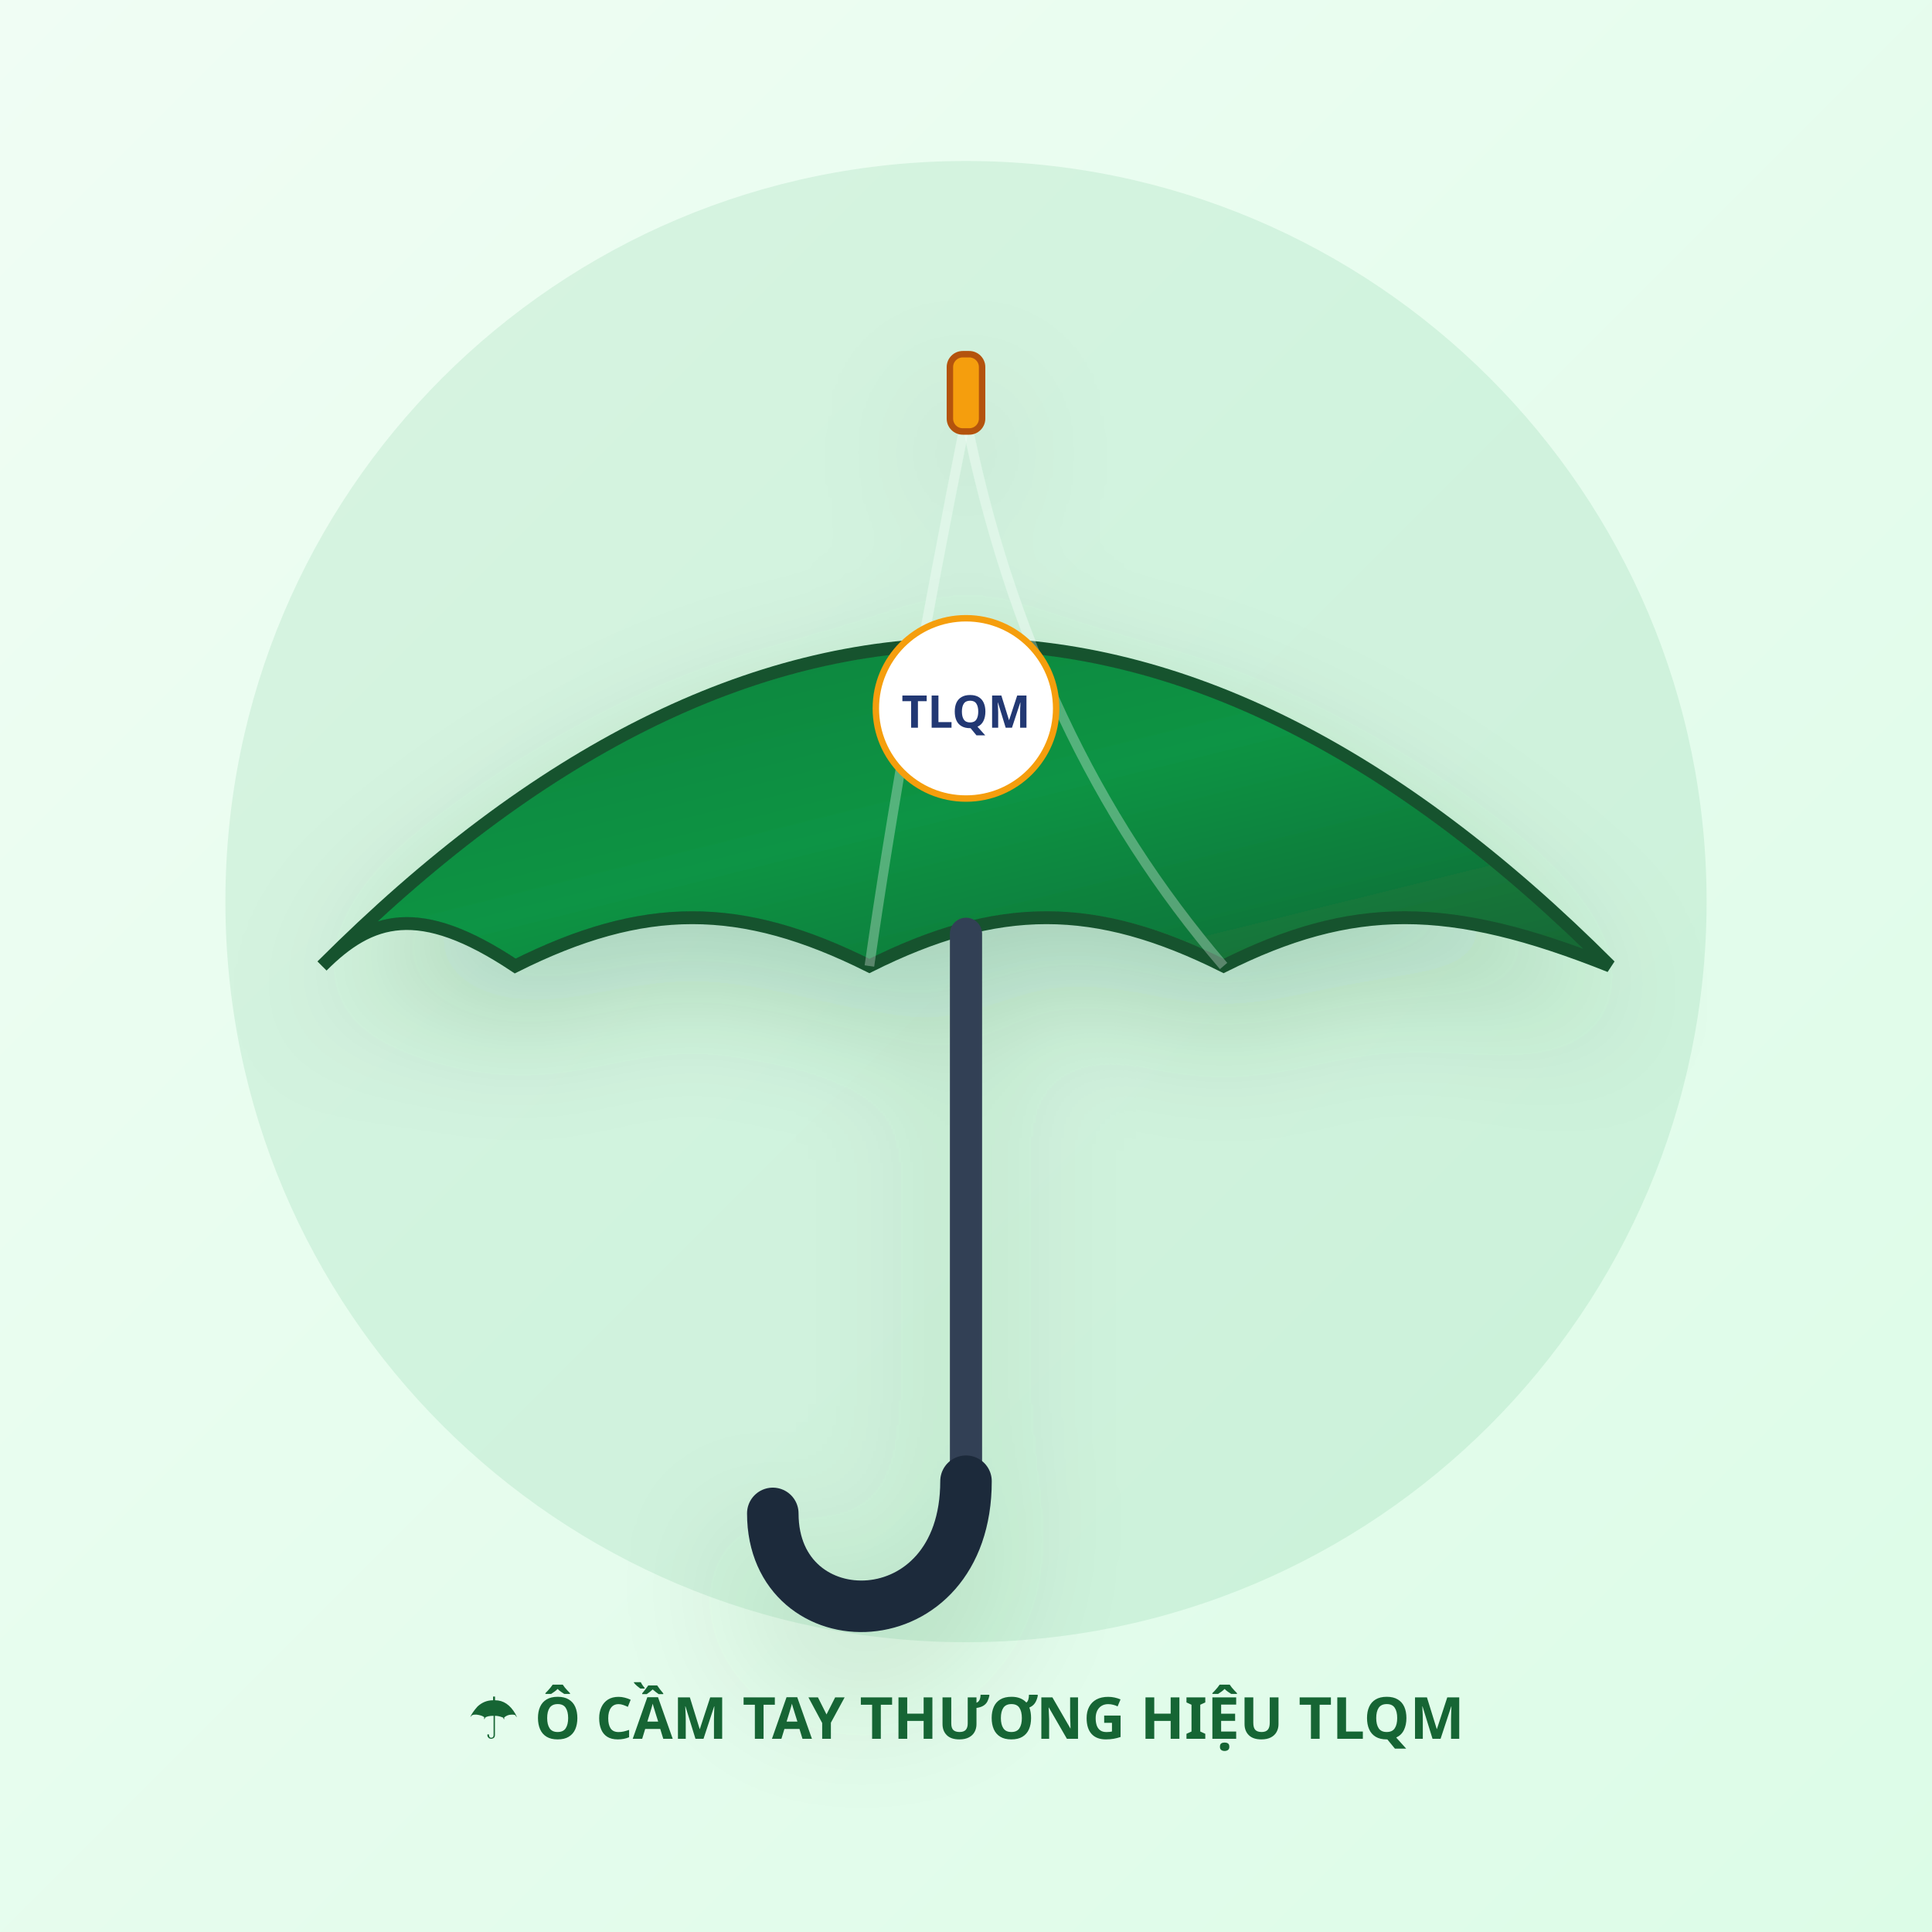
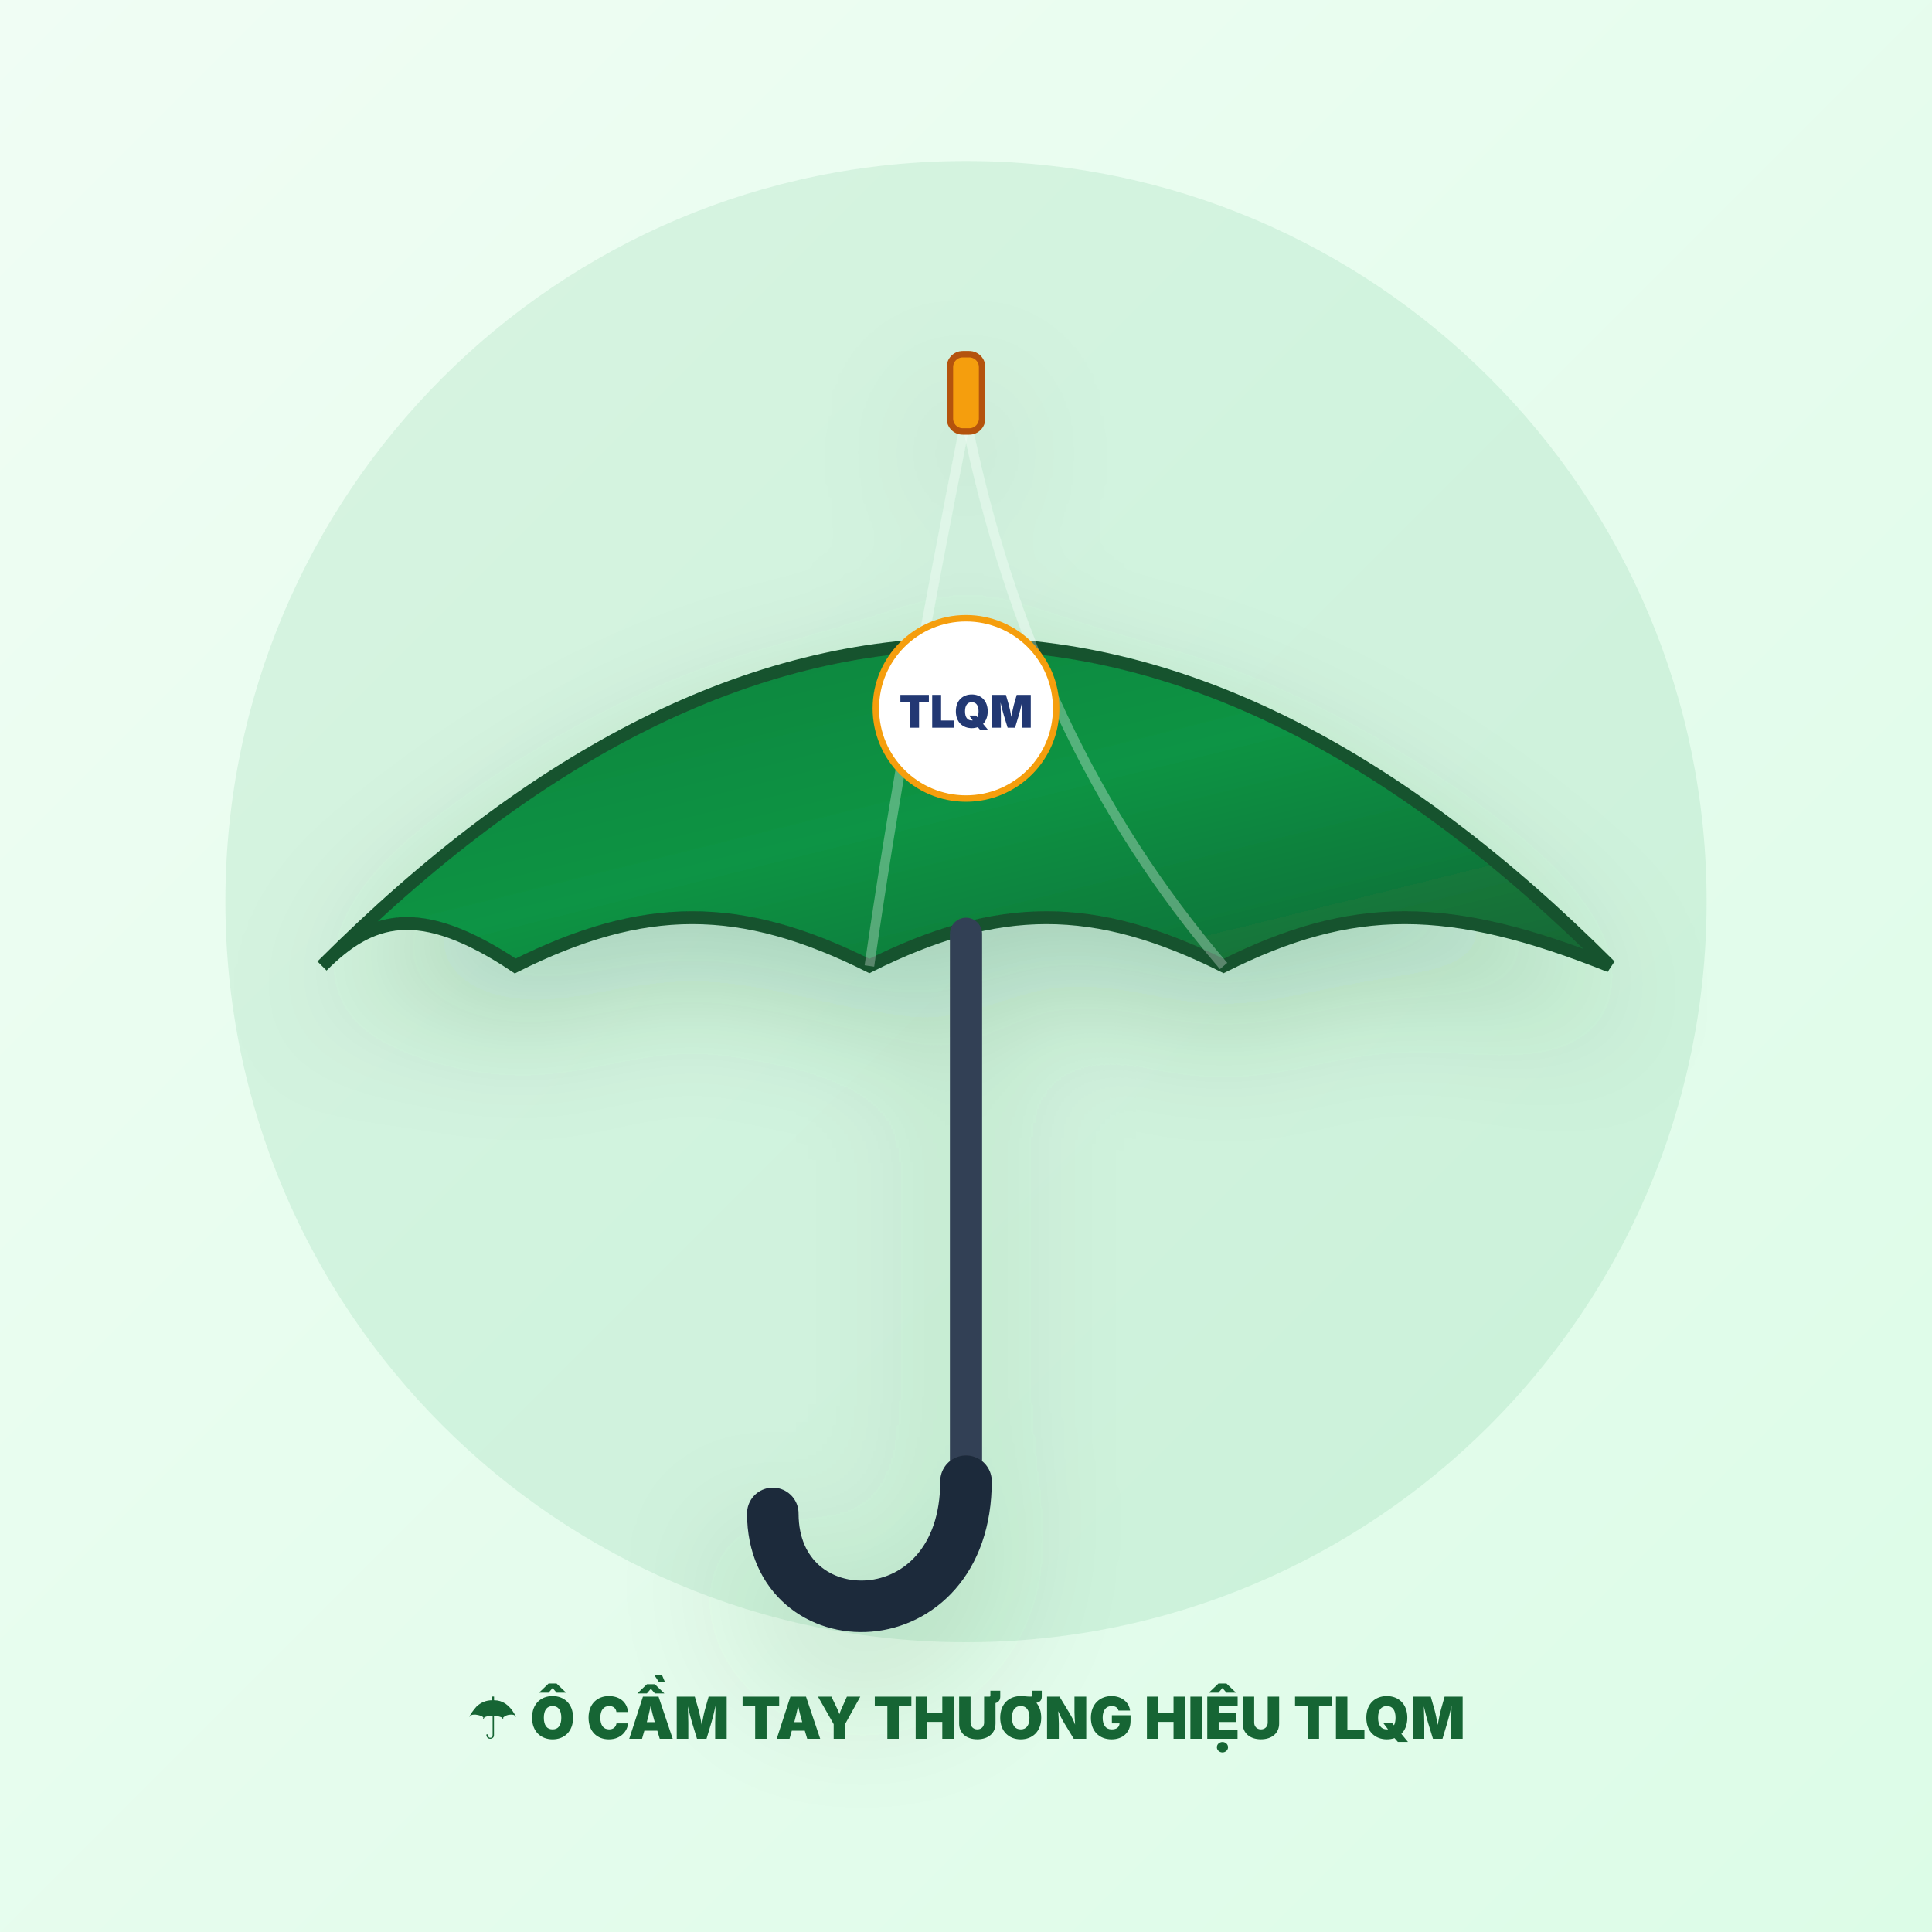
<svg xmlns="http://www.w3.org/2000/svg" viewBox="0 0 600 600" width="100%" height="100%">
  <defs>
    <linearGradient id="bgGrad3" x1="0%" y1="0%" x2="100%" y2="100%">
      <stop offset="0%" stop-color="#f0fdf4" />
      <stop offset="100%" stop-color="#dcfce7" />
    </linearGradient>
    <linearGradient id="umbrellaCanopy" x1="0%" y1="0%" x2="100%" y2="100%">
      <stop offset="0%" stop-color="#15803d" />
      <stop offset="50%" stop-color="#0b9444" />
      <stop offset="100%" stop-color="#166534" />
    </linearGradient>
    <filter id="umbrellaShadow" x="-10%" y="-10%" width="130%" height="130%">
      <feDropShadow dx="0" dy="16" stdDeviation="20" flood-color="#14532d" flood-opacity="0.2" />
    </filter>
  </defs>
  <rect width="600" height="600" fill="url(#bgGrad3)" />
  <circle cx="300" cy="280" r="230" fill="#0b9444" opacity="0.1" />
  <g filter="url(#umbrellaShadow)">
    <path d="M 100 300 Q 300 100 500 300 C 450 280, 420 280, 380 300 C 340 280, 310 280, 270 300 C 230 280, 200 280, 160 300 C 130 280, 115 285, 100 300 Z" fill="url(#umbrellaCanopy)" stroke="#14532d" stroke-width="4" />
    <path d="M 300 130 Q 280 230 270 300" fill="none" stroke="rgba(255,255,255,0.3)" stroke-width="3" />
    <path d="M 300 130 Q 320 230 380 300" fill="none" stroke="rgba(255,255,255,0.3)" stroke-width="3" />
    <rect x="295" y="110" width="10" height="24" rx="4" fill="#f59e0b" stroke="#b45309" stroke-width="2" />
    <line x1="300" y1="290" x2="300" y2="460" stroke="#334155" stroke-width="10" stroke-linecap="round" />
    <path d="M 300 460 C 300 510, 240 510, 240 470" fill="none" stroke="#1e293b" stroke-width="16" stroke-linecap="round" />
    <circle cx="300" cy="220" r="28" fill="#ffffff" stroke="#f59e0b" stroke-width="2" />
-     <text x="300" y="226" font-family="'Montserrat', sans-serif" font-size="14" font-weight="900" fill="#223873" text-anchor="middle">TLQM</text>
+     <text x="300" y="226" font-family="'Inter', -apple-system, sans-serif" font-size="14" font-weight="900" fill="#223873" text-anchor="middle">TLQM</text>
  </g>
-   <text x="300" y="540" font-family="'Montserrat', sans-serif" font-size="18" font-weight="900" fill="#166534" text-anchor="middle">☂️ Ô CẦM TAY THƯƠNG HIỆU TLQM</text>
+   <text x="300" y="540" font-family="'Inter', -apple-system, sans-serif" font-size="18" font-weight="900" fill="#166534" text-anchor="middle">☂️ Ô CẦM TAY THƯƠNG HIỆU TLQM</text>
</svg>
